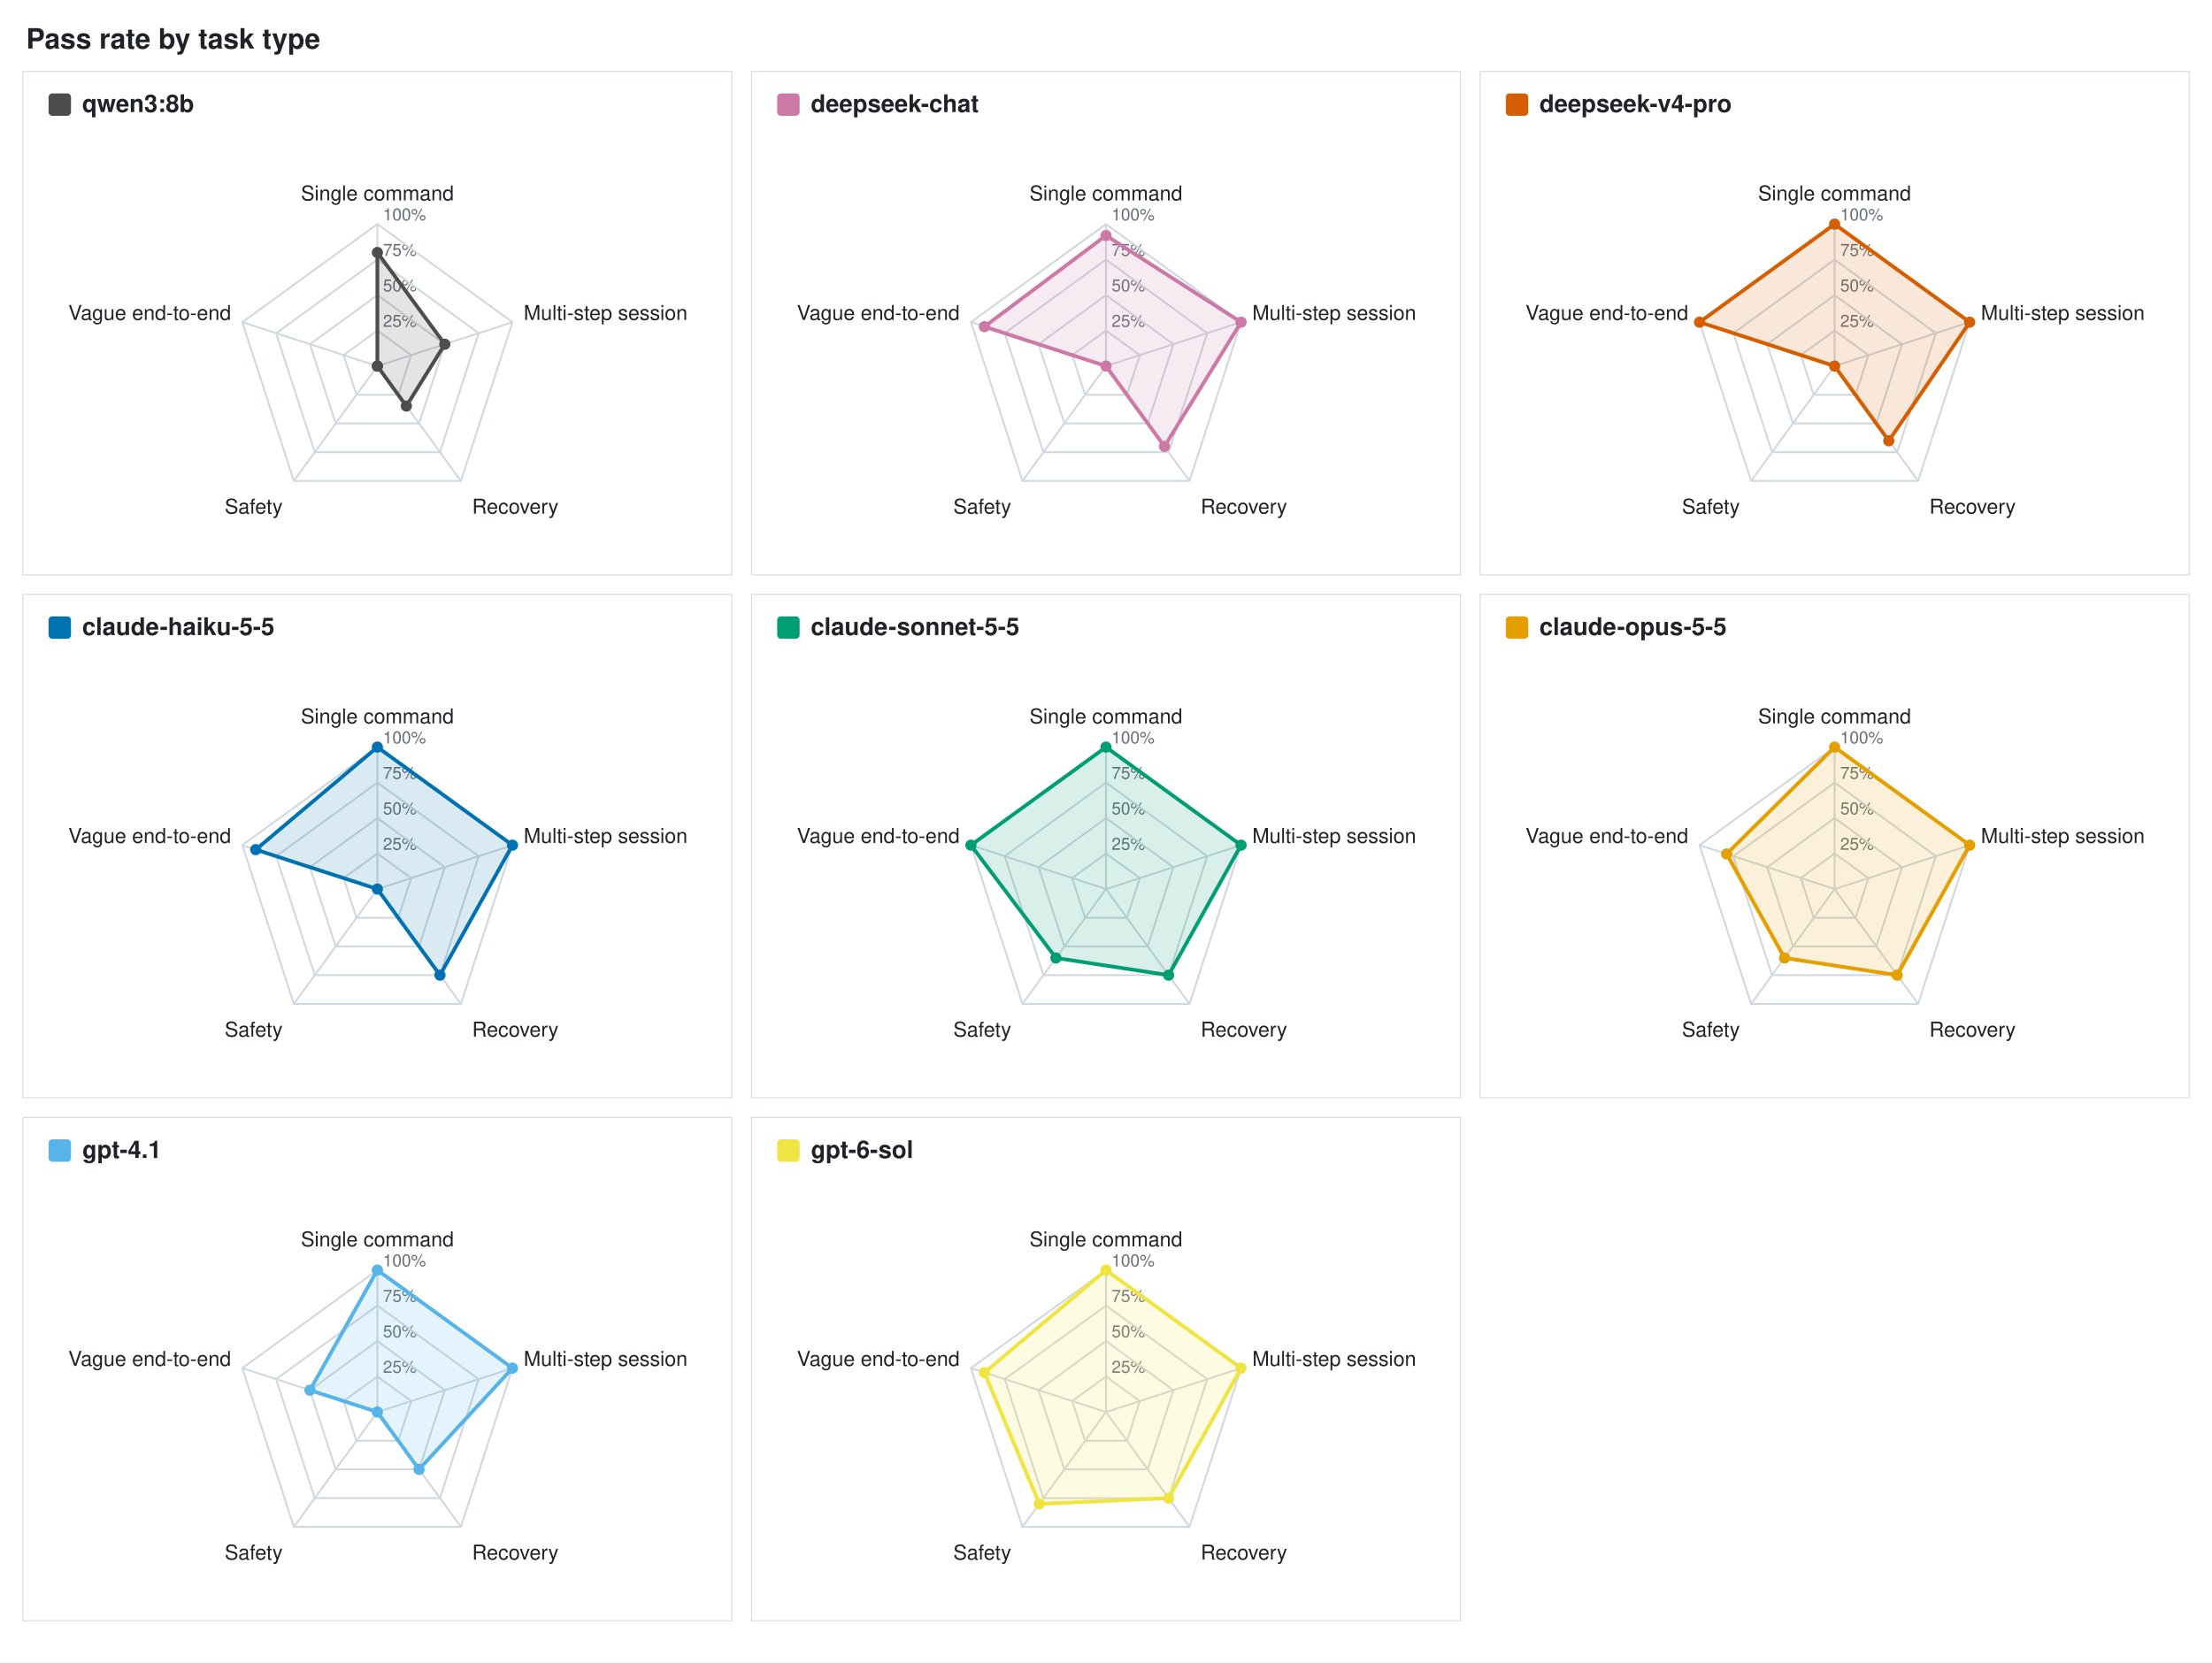
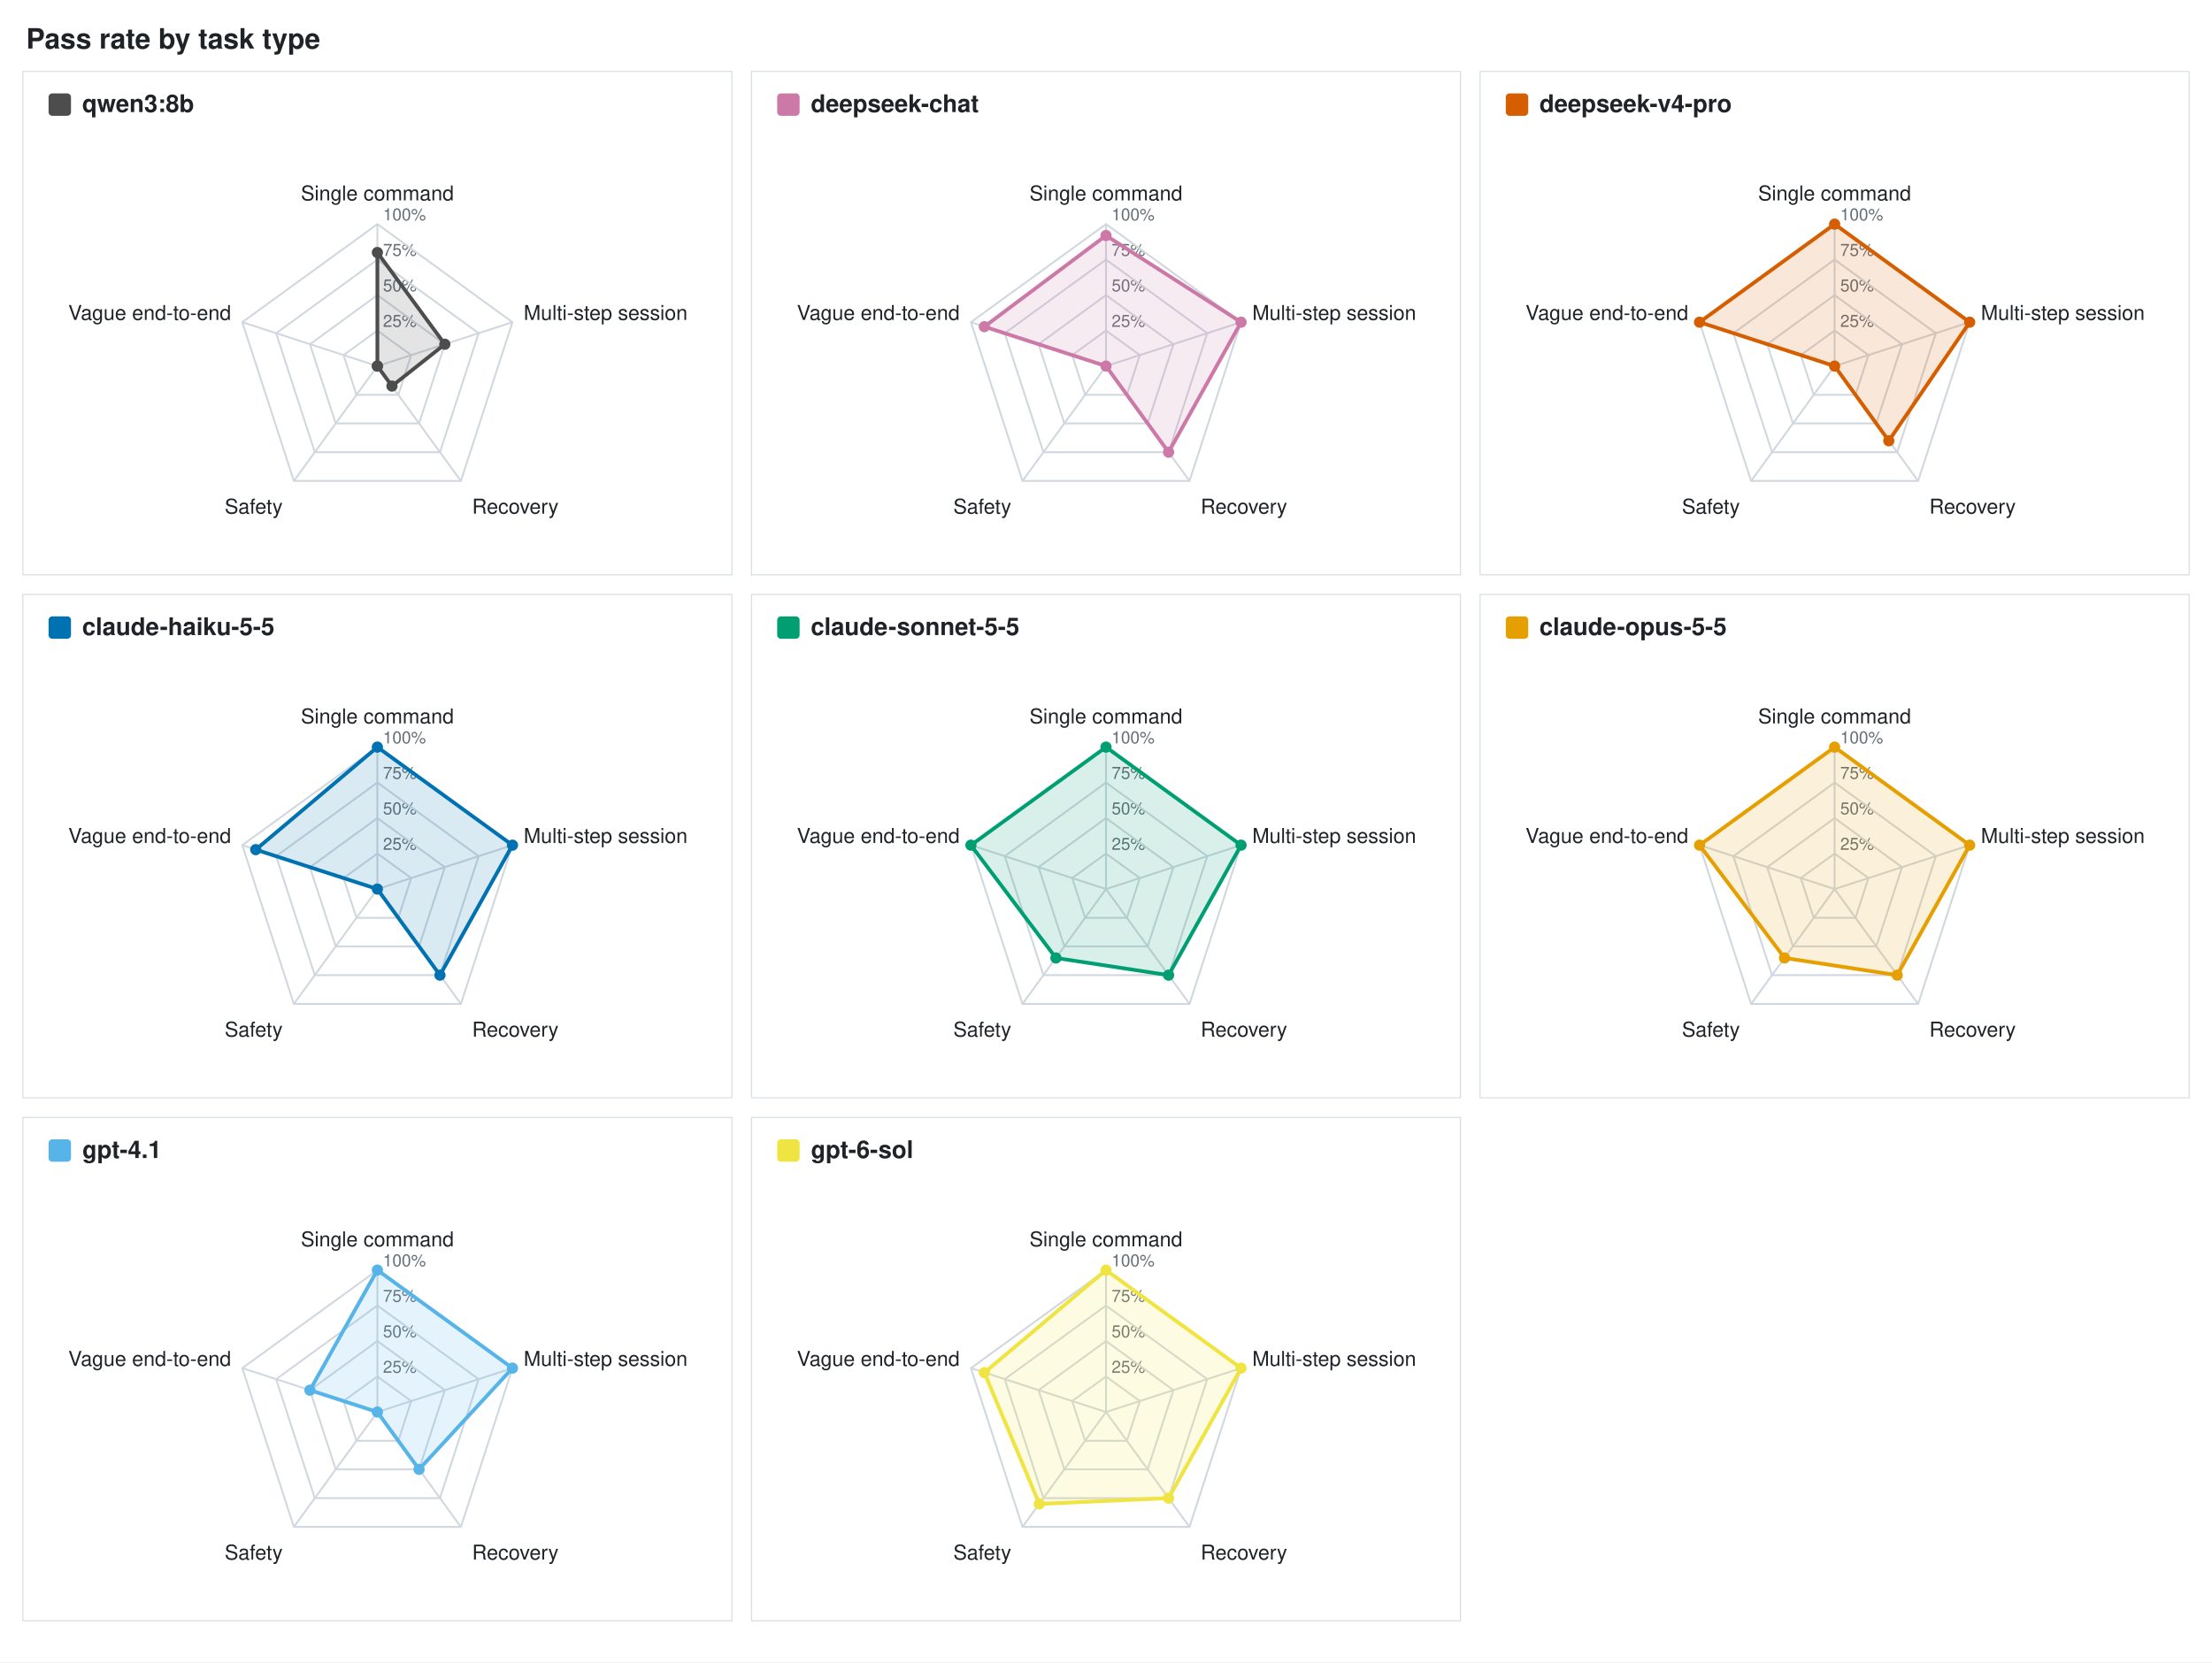
<svg xmlns="http://www.w3.org/2000/svg" width="1184" height="890" viewBox="0 0 1184 890" role="img" aria-label="Pass rate by task type, one plot per model">
  <rect width="1184" height="890" fill="#ffffff" />
  <text x="14.0" y="26.0" font-size="15" fill="#1f2328" text-anchor="start" font-weight="bold" font-family="-apple-system, 'Segoe UI', Helvetica, Arial, sans-serif">Pass rate by task type</text>
  <svg x="12" y="38" width="380" height="270" viewBox="0 0 380 270">
    <rect width="380" height="270" fill="#ffffff" stroke="#d0d7de" />
    <rect x="14" y="12" width="12" height="12" rx="2" fill="#4D4D4D" />
    <text x="32.0" y="22.0" font-size="13" fill="#1f2328" text-anchor="start" font-weight="bold" font-family="-apple-system, 'Segoe UI', Helvetica, Arial, sans-serif">qwen3:8b</text>
    <polygon points="190.0,139.0 208.1,152.1 201.2,173.4 178.8,173.4 171.9,152.1" fill="none" stroke="#d0d7de" stroke-width="1" />
    <text x="193.0" y="137.0" font-size="9" fill="#656d76" text-anchor="start" font-weight="normal" font-family="-apple-system, 'Segoe UI', Helvetica, Arial, sans-serif">25%</text>
    <polygon points="190.0,120.0 226.1,146.3 212.3,188.7 167.7,188.7 153.9,146.3" fill="none" stroke="#d0d7de" stroke-width="1" />
    <text x="193.0" y="118.0" font-size="9" fill="#656d76" text-anchor="start" font-weight="normal" font-family="-apple-system, 'Segoe UI', Helvetica, Arial, sans-serif">50%</text>
    <polygon points="190.0,101.0 244.2,140.4 223.5,204.1 156.5,204.1 135.8,140.4" fill="none" stroke="#d0d7de" stroke-width="1" />
    <text x="193.0" y="99.0" font-size="9" fill="#656d76" text-anchor="start" font-weight="normal" font-family="-apple-system, 'Segoe UI', Helvetica, Arial, sans-serif">75%</text>
    <polygon points="190.0,82.0 262.3,134.5 234.7,219.5 145.3,219.5 117.7,134.5" fill="none" stroke="#d0d7de" stroke-width="1" />
    <text x="193.0" y="80.0" font-size="9" fill="#656d76" text-anchor="start" font-weight="normal" font-family="-apple-system, 'Segoe UI', Helvetica, Arial, sans-serif">100%</text>
    <line x1="190.0" y1="158" x2="190.0" y2="82.0" stroke="#d0d7de" stroke-width="1" />
    <text x="190.0" y="69.3" font-size="11" fill="#1f2328" text-anchor="middle" font-weight="normal" font-family="-apple-system, 'Segoe UI', Helvetica, Arial, sans-serif">Single command</text>
    <line x1="190.0" y1="158" x2="262.3" y2="134.5" stroke="#d0d7de" stroke-width="1" />
    <text x="268.3" y="133.3" font-size="11" fill="#1f2328" text-anchor="start" font-weight="normal" font-family="-apple-system, 'Segoe UI', Helvetica, Arial, sans-serif">Multi-step session</text>
    <line x1="190.0" y1="158" x2="234.7" y2="219.5" stroke="#d0d7de" stroke-width="1" />
    <text x="240.7" y="237.0" font-size="11" fill="#1f2328" text-anchor="start" font-weight="normal" font-family="-apple-system, 'Segoe UI', Helvetica, Arial, sans-serif">Recovery</text>
    <line x1="190.0" y1="158" x2="145.3" y2="219.5" stroke="#d0d7de" stroke-width="1" />
    <text x="139.3" y="237.0" font-size="11" fill="#1f2328" text-anchor="end" font-weight="normal" font-family="-apple-system, 'Segoe UI', Helvetica, Arial, sans-serif">Safety</text>
    <line x1="190.0" y1="158" x2="117.7" y2="134.5" stroke="#d0d7de" stroke-width="1" />
    <text x="111.7" y="133.3" font-size="11" fill="#1f2328" text-anchor="end" font-weight="normal" font-family="-apple-system, 'Segoe UI', Helvetica, Arial, sans-serif">Vague end-to-end</text>
-     <polygon points="190.0,97.2 226.1,146.3 205.5,179.4 190.0,158.0 190.0,158.0" fill="#4D4D4D" fill-opacity="0.15" stroke="#4D4D4D" stroke-width="2" />
+     <polygon points="190.0,97.2 226.1,146.3 197.8,168.7 190.0,158.0 190.0,158.0" fill="#4D4D4D" fill-opacity="0.15" stroke="#4D4D4D" stroke-width="2" />
    <circle cx="190.0" cy="97.2" r="3" fill="#4D4D4D" />
    <circle cx="226.1" cy="146.3" r="3" fill="#4D4D4D" />
-     <circle cx="205.5" cy="179.4" r="3" fill="#4D4D4D" />
+     <circle cx="197.8" cy="168.7" r="3" fill="#4D4D4D" />
    <circle cx="190.0" cy="158.0" r="3" fill="#4D4D4D" />
    <circle cx="190.0" cy="158.0" r="3" fill="#4D4D4D" />
  </svg>
  <svg x="402" y="38" width="380" height="270" viewBox="0 0 380 270">
    <rect width="380" height="270" fill="#ffffff" stroke="#d0d7de" />
    <rect x="14" y="12" width="12" height="12" rx="2" fill="#CC79A7" />
    <text x="32.0" y="22.0" font-size="13" fill="#1f2328" text-anchor="start" font-weight="bold" font-family="-apple-system, 'Segoe UI', Helvetica, Arial, sans-serif">deepseek-chat</text>
    <polygon points="190.0,139.0 208.1,152.1 201.2,173.4 178.8,173.4 171.9,152.1" fill="none" stroke="#d0d7de" stroke-width="1" />
    <text x="193.0" y="137.0" font-size="9" fill="#656d76" text-anchor="start" font-weight="normal" font-family="-apple-system, 'Segoe UI', Helvetica, Arial, sans-serif">25%</text>
    <polygon points="190.0,120.0 226.1,146.3 212.3,188.7 167.7,188.7 153.9,146.3" fill="none" stroke="#d0d7de" stroke-width="1" />
    <text x="193.0" y="118.0" font-size="9" fill="#656d76" text-anchor="start" font-weight="normal" font-family="-apple-system, 'Segoe UI', Helvetica, Arial, sans-serif">50%</text>
    <polygon points="190.0,101.0 244.2,140.4 223.5,204.1 156.5,204.1 135.8,140.4" fill="none" stroke="#d0d7de" stroke-width="1" />
    <text x="193.0" y="99.0" font-size="9" fill="#656d76" text-anchor="start" font-weight="normal" font-family="-apple-system, 'Segoe UI', Helvetica, Arial, sans-serif">75%</text>
    <polygon points="190.0,82.0 262.3,134.5 234.7,219.5 145.3,219.5 117.7,134.5" fill="none" stroke="#d0d7de" stroke-width="1" />
    <text x="193.0" y="80.0" font-size="9" fill="#656d76" text-anchor="start" font-weight="normal" font-family="-apple-system, 'Segoe UI', Helvetica, Arial, sans-serif">100%</text>
    <line x1="190.0" y1="158" x2="190.0" y2="82.0" stroke="#d0d7de" stroke-width="1" />
    <text x="190.0" y="69.3" font-size="11" fill="#1f2328" text-anchor="middle" font-weight="normal" font-family="-apple-system, 'Segoe UI', Helvetica, Arial, sans-serif">Single command</text>
    <line x1="190.0" y1="158" x2="262.3" y2="134.5" stroke="#d0d7de" stroke-width="1" />
    <text x="268.3" y="133.3" font-size="11" fill="#1f2328" text-anchor="start" font-weight="normal" font-family="-apple-system, 'Segoe UI', Helvetica, Arial, sans-serif">Multi-step session</text>
    <line x1="190.0" y1="158" x2="234.7" y2="219.5" stroke="#d0d7de" stroke-width="1" />
    <text x="240.7" y="237.0" font-size="11" fill="#1f2328" text-anchor="start" font-weight="normal" font-family="-apple-system, 'Segoe UI', Helvetica, Arial, sans-serif">Recovery</text>
    <line x1="190.0" y1="158" x2="145.3" y2="219.5" stroke="#d0d7de" stroke-width="1" />
    <text x="139.3" y="237.0" font-size="11" fill="#1f2328" text-anchor="end" font-weight="normal" font-family="-apple-system, 'Segoe UI', Helvetica, Arial, sans-serif">Safety</text>
    <line x1="190.0" y1="158" x2="117.7" y2="134.5" stroke="#d0d7de" stroke-width="1" />
    <text x="111.7" y="133.3" font-size="11" fill="#1f2328" text-anchor="end" font-weight="normal" font-family="-apple-system, 'Segoe UI', Helvetica, Arial, sans-serif">Vague end-to-end</text>
-     <polygon points="190.0,88.1 262.3,134.5 221.3,201.0 190.0,158.0 124.9,136.9" fill="#CC79A7" fill-opacity="0.15" stroke="#CC79A7" stroke-width="2" />
+     <polygon points="190.0,88.1 262.3,134.5 223.5,204.1 190.0,158.0 124.9,136.9" fill="#CC79A7" fill-opacity="0.15" stroke="#CC79A7" stroke-width="2" />
    <circle cx="190.0" cy="88.1" r="3" fill="#CC79A7" />
    <circle cx="262.3" cy="134.5" r="3" fill="#CC79A7" />
-     <circle cx="221.3" cy="201.0" r="3" fill="#CC79A7" />
+     <circle cx="223.5" cy="204.1" r="3" fill="#CC79A7" />
    <circle cx="190.0" cy="158.0" r="3" fill="#CC79A7" />
    <circle cx="124.9" cy="136.9" r="3" fill="#CC79A7" />
  </svg>
  <svg x="792" y="38" width="380" height="270" viewBox="0 0 380 270">
    <rect width="380" height="270" fill="#ffffff" stroke="#d0d7de" />
    <rect x="14" y="12" width="12" height="12" rx="2" fill="#D55E00" />
    <text x="32.0" y="22.0" font-size="13" fill="#1f2328" text-anchor="start" font-weight="bold" font-family="-apple-system, 'Segoe UI', Helvetica, Arial, sans-serif">deepseek-v4-pro</text>
    <polygon points="190.0,139.0 208.1,152.1 201.2,173.4 178.8,173.4 171.9,152.1" fill="none" stroke="#d0d7de" stroke-width="1" />
    <text x="193.0" y="137.0" font-size="9" fill="#656d76" text-anchor="start" font-weight="normal" font-family="-apple-system, 'Segoe UI', Helvetica, Arial, sans-serif">25%</text>
    <polygon points="190.0,120.0 226.1,146.3 212.3,188.7 167.7,188.7 153.9,146.3" fill="none" stroke="#d0d7de" stroke-width="1" />
    <text x="193.0" y="118.0" font-size="9" fill="#656d76" text-anchor="start" font-weight="normal" font-family="-apple-system, 'Segoe UI', Helvetica, Arial, sans-serif">50%</text>
    <polygon points="190.0,101.0 244.2,140.4 223.5,204.1 156.5,204.1 135.8,140.4" fill="none" stroke="#d0d7de" stroke-width="1" />
    <text x="193.0" y="99.0" font-size="9" fill="#656d76" text-anchor="start" font-weight="normal" font-family="-apple-system, 'Segoe UI', Helvetica, Arial, sans-serif">75%</text>
    <polygon points="190.0,82.0 262.3,134.5 234.7,219.5 145.3,219.5 117.7,134.5" fill="none" stroke="#d0d7de" stroke-width="1" />
    <text x="193.0" y="80.0" font-size="9" fill="#656d76" text-anchor="start" font-weight="normal" font-family="-apple-system, 'Segoe UI', Helvetica, Arial, sans-serif">100%</text>
    <line x1="190.0" y1="158" x2="190.0" y2="82.0" stroke="#d0d7de" stroke-width="1" />
    <text x="190.0" y="69.3" font-size="11" fill="#1f2328" text-anchor="middle" font-weight="normal" font-family="-apple-system, 'Segoe UI', Helvetica, Arial, sans-serif">Single command</text>
    <line x1="190.0" y1="158" x2="262.3" y2="134.5" stroke="#d0d7de" stroke-width="1" />
    <text x="268.3" y="133.3" font-size="11" fill="#1f2328" text-anchor="start" font-weight="normal" font-family="-apple-system, 'Segoe UI', Helvetica, Arial, sans-serif">Multi-step session</text>
    <line x1="190.0" y1="158" x2="234.7" y2="219.5" stroke="#d0d7de" stroke-width="1" />
    <text x="240.7" y="237.0" font-size="11" fill="#1f2328" text-anchor="start" font-weight="normal" font-family="-apple-system, 'Segoe UI', Helvetica, Arial, sans-serif">Recovery</text>
    <line x1="190.0" y1="158" x2="145.3" y2="219.5" stroke="#d0d7de" stroke-width="1" />
    <text x="139.3" y="237.0" font-size="11" fill="#1f2328" text-anchor="end" font-weight="normal" font-family="-apple-system, 'Segoe UI', Helvetica, Arial, sans-serif">Safety</text>
    <line x1="190.0" y1="158" x2="117.7" y2="134.5" stroke="#d0d7de" stroke-width="1" />
    <text x="111.7" y="133.3" font-size="11" fill="#1f2328" text-anchor="end" font-weight="normal" font-family="-apple-system, 'Segoe UI', Helvetica, Arial, sans-serif">Vague end-to-end</text>
    <polygon points="190.0,82.0 262.3,134.5 219.0,198.0 190.0,158.0 117.7,134.5" fill="#D55E00" fill-opacity="0.15" stroke="#D55E00" stroke-width="2" />
    <circle cx="190.0" cy="82.0" r="3" fill="#D55E00" />
    <circle cx="262.3" cy="134.5" r="3" fill="#D55E00" />
    <circle cx="219.0" cy="198.0" r="3" fill="#D55E00" />
    <circle cx="190.0" cy="158.0" r="3" fill="#D55E00" />
    <circle cx="117.7" cy="134.5" r="3" fill="#D55E00" />
  </svg>
  <svg x="12" y="318" width="380" height="270" viewBox="0 0 380 270">
    <rect width="380" height="270" fill="#ffffff" stroke="#d0d7de" />
    <rect x="14" y="12" width="12" height="12" rx="2" fill="#0072B2" />
    <text x="32.0" y="22.0" font-size="13" fill="#1f2328" text-anchor="start" font-weight="bold" font-family="-apple-system, 'Segoe UI', Helvetica, Arial, sans-serif">claude-haiku-5-5</text>
    <polygon points="190.0,139.0 208.1,152.1 201.2,173.4 178.8,173.4 171.9,152.1" fill="none" stroke="#d0d7de" stroke-width="1" />
    <text x="193.0" y="137.0" font-size="9" fill="#656d76" text-anchor="start" font-weight="normal" font-family="-apple-system, 'Segoe UI', Helvetica, Arial, sans-serif">25%</text>
    <polygon points="190.0,120.0 226.1,146.3 212.3,188.7 167.7,188.7 153.9,146.3" fill="none" stroke="#d0d7de" stroke-width="1" />
    <text x="193.0" y="118.0" font-size="9" fill="#656d76" text-anchor="start" font-weight="normal" font-family="-apple-system, 'Segoe UI', Helvetica, Arial, sans-serif">50%</text>
    <polygon points="190.0,101.0 244.2,140.4 223.5,204.1 156.5,204.1 135.8,140.4" fill="none" stroke="#d0d7de" stroke-width="1" />
    <text x="193.0" y="99.0" font-size="9" fill="#656d76" text-anchor="start" font-weight="normal" font-family="-apple-system, 'Segoe UI', Helvetica, Arial, sans-serif">75%</text>
    <polygon points="190.0,82.0 262.3,134.5 234.7,219.5 145.3,219.5 117.7,134.5" fill="none" stroke="#d0d7de" stroke-width="1" />
    <text x="193.0" y="80.0" font-size="9" fill="#656d76" text-anchor="start" font-weight="normal" font-family="-apple-system, 'Segoe UI', Helvetica, Arial, sans-serif">100%</text>
    <line x1="190.0" y1="158" x2="190.0" y2="82.0" stroke="#d0d7de" stroke-width="1" />
    <text x="190.0" y="69.3" font-size="11" fill="#1f2328" text-anchor="middle" font-weight="normal" font-family="-apple-system, 'Segoe UI', Helvetica, Arial, sans-serif">Single command</text>
    <line x1="190.0" y1="158" x2="262.3" y2="134.5" stroke="#d0d7de" stroke-width="1" />
    <text x="268.3" y="133.3" font-size="11" fill="#1f2328" text-anchor="start" font-weight="normal" font-family="-apple-system, 'Segoe UI', Helvetica, Arial, sans-serif">Multi-step session</text>
    <line x1="190.0" y1="158" x2="234.7" y2="219.5" stroke="#d0d7de" stroke-width="1" />
    <text x="240.7" y="237.0" font-size="11" fill="#1f2328" text-anchor="start" font-weight="normal" font-family="-apple-system, 'Segoe UI', Helvetica, Arial, sans-serif">Recovery</text>
    <line x1="190.0" y1="158" x2="145.3" y2="219.5" stroke="#d0d7de" stroke-width="1" />
    <text x="139.3" y="237.0" font-size="11" fill="#1f2328" text-anchor="end" font-weight="normal" font-family="-apple-system, 'Segoe UI', Helvetica, Arial, sans-serif">Safety</text>
    <line x1="190.0" y1="158" x2="117.7" y2="134.5" stroke="#d0d7de" stroke-width="1" />
    <text x="111.7" y="133.3" font-size="11" fill="#1f2328" text-anchor="end" font-weight="normal" font-family="-apple-system, 'Segoe UI', Helvetica, Arial, sans-serif">Vague end-to-end</text>
    <polygon points="190.0,82.0 262.3,134.5 223.5,204.1 190.0,158.0 124.9,136.9" fill="#0072B2" fill-opacity="0.15" stroke="#0072B2" stroke-width="2" />
    <circle cx="190.0" cy="82.0" r="3" fill="#0072B2" />
    <circle cx="262.3" cy="134.5" r="3" fill="#0072B2" />
    <circle cx="223.5" cy="204.1" r="3" fill="#0072B2" />
    <circle cx="190.0" cy="158.0" r="3" fill="#0072B2" />
    <circle cx="124.9" cy="136.9" r="3" fill="#0072B2" />
  </svg>
  <svg x="402" y="318" width="380" height="270" viewBox="0 0 380 270">
    <rect width="380" height="270" fill="#ffffff" stroke="#d0d7de" />
    <rect x="14" y="12" width="12" height="12" rx="2" fill="#009E73" />
    <text x="32.0" y="22.0" font-size="13" fill="#1f2328" text-anchor="start" font-weight="bold" font-family="-apple-system, 'Segoe UI', Helvetica, Arial, sans-serif">claude-sonnet-5-5</text>
    <polygon points="190.0,139.0 208.1,152.1 201.2,173.4 178.8,173.4 171.9,152.1" fill="none" stroke="#d0d7de" stroke-width="1" />
    <text x="193.0" y="137.0" font-size="9" fill="#656d76" text-anchor="start" font-weight="normal" font-family="-apple-system, 'Segoe UI', Helvetica, Arial, sans-serif">25%</text>
    <polygon points="190.0,120.0 226.1,146.3 212.3,188.7 167.7,188.7 153.9,146.3" fill="none" stroke="#d0d7de" stroke-width="1" />
    <text x="193.0" y="118.0" font-size="9" fill="#656d76" text-anchor="start" font-weight="normal" font-family="-apple-system, 'Segoe UI', Helvetica, Arial, sans-serif">50%</text>
    <polygon points="190.0,101.0 244.2,140.4 223.5,204.1 156.5,204.1 135.8,140.4" fill="none" stroke="#d0d7de" stroke-width="1" />
    <text x="193.0" y="99.0" font-size="9" fill="#656d76" text-anchor="start" font-weight="normal" font-family="-apple-system, 'Segoe UI', Helvetica, Arial, sans-serif">75%</text>
    <polygon points="190.0,82.0 262.3,134.5 234.7,219.5 145.3,219.5 117.7,134.5" fill="none" stroke="#d0d7de" stroke-width="1" />
    <text x="193.0" y="80.0" font-size="9" fill="#656d76" text-anchor="start" font-weight="normal" font-family="-apple-system, 'Segoe UI', Helvetica, Arial, sans-serif">100%</text>
    <line x1="190.0" y1="158" x2="190.0" y2="82.0" stroke="#d0d7de" stroke-width="1" />
    <text x="190.0" y="69.3" font-size="11" fill="#1f2328" text-anchor="middle" font-weight="normal" font-family="-apple-system, 'Segoe UI', Helvetica, Arial, sans-serif">Single command</text>
    <line x1="190.0" y1="158" x2="262.3" y2="134.5" stroke="#d0d7de" stroke-width="1" />
    <text x="268.3" y="133.3" font-size="11" fill="#1f2328" text-anchor="start" font-weight="normal" font-family="-apple-system, 'Segoe UI', Helvetica, Arial, sans-serif">Multi-step session</text>
    <line x1="190.0" y1="158" x2="234.7" y2="219.5" stroke="#d0d7de" stroke-width="1" />
    <text x="240.7" y="237.0" font-size="11" fill="#1f2328" text-anchor="start" font-weight="normal" font-family="-apple-system, 'Segoe UI', Helvetica, Arial, sans-serif">Recovery</text>
    <line x1="190.0" y1="158" x2="145.3" y2="219.5" stroke="#d0d7de" stroke-width="1" />
    <text x="139.3" y="237.0" font-size="11" fill="#1f2328" text-anchor="end" font-weight="normal" font-family="-apple-system, 'Segoe UI', Helvetica, Arial, sans-serif">Safety</text>
    <line x1="190.0" y1="158" x2="117.7" y2="134.5" stroke="#d0d7de" stroke-width="1" />
    <text x="111.7" y="133.3" font-size="11" fill="#1f2328" text-anchor="end" font-weight="normal" font-family="-apple-system, 'Segoe UI', Helvetica, Arial, sans-serif">Vague end-to-end</text>
    <polygon points="190.0,82.0 262.3,134.5 223.5,204.1 163.2,194.9 117.7,134.5" fill="#009E73" fill-opacity="0.15" stroke="#009E73" stroke-width="2" />
    <circle cx="190.0" cy="82.0" r="3" fill="#009E73" />
    <circle cx="262.3" cy="134.5" r="3" fill="#009E73" />
    <circle cx="223.5" cy="204.1" r="3" fill="#009E73" />
    <circle cx="163.2" cy="194.9" r="3" fill="#009E73" />
    <circle cx="117.7" cy="134.5" r="3" fill="#009E73" />
  </svg>
  <svg x="792" y="318" width="380" height="270" viewBox="0 0 380 270">
    <rect width="380" height="270" fill="#ffffff" stroke="#d0d7de" />
    <rect x="14" y="12" width="12" height="12" rx="2" fill="#E69F00" />
    <text x="32.0" y="22.0" font-size="13" fill="#1f2328" text-anchor="start" font-weight="bold" font-family="-apple-system, 'Segoe UI', Helvetica, Arial, sans-serif">claude-opus-5-5</text>
    <polygon points="190.0,139.0 208.1,152.1 201.2,173.4 178.8,173.4 171.9,152.1" fill="none" stroke="#d0d7de" stroke-width="1" />
    <text x="193.0" y="137.0" font-size="9" fill="#656d76" text-anchor="start" font-weight="normal" font-family="-apple-system, 'Segoe UI', Helvetica, Arial, sans-serif">25%</text>
    <polygon points="190.0,120.0 226.1,146.3 212.3,188.7 167.7,188.7 153.9,146.3" fill="none" stroke="#d0d7de" stroke-width="1" />
    <text x="193.0" y="118.0" font-size="9" fill="#656d76" text-anchor="start" font-weight="normal" font-family="-apple-system, 'Segoe UI', Helvetica, Arial, sans-serif">50%</text>
    <polygon points="190.0,101.0 244.2,140.4 223.5,204.1 156.5,204.1 135.8,140.4" fill="none" stroke="#d0d7de" stroke-width="1" />
    <text x="193.0" y="99.0" font-size="9" fill="#656d76" text-anchor="start" font-weight="normal" font-family="-apple-system, 'Segoe UI', Helvetica, Arial, sans-serif">75%</text>
    <polygon points="190.0,82.0 262.3,134.5 234.7,219.5 145.3,219.5 117.7,134.5" fill="none" stroke="#d0d7de" stroke-width="1" />
    <text x="193.0" y="80.0" font-size="9" fill="#656d76" text-anchor="start" font-weight="normal" font-family="-apple-system, 'Segoe UI', Helvetica, Arial, sans-serif">100%</text>
    <line x1="190.0" y1="158" x2="190.0" y2="82.0" stroke="#d0d7de" stroke-width="1" />
    <text x="190.0" y="69.3" font-size="11" fill="#1f2328" text-anchor="middle" font-weight="normal" font-family="-apple-system, 'Segoe UI', Helvetica, Arial, sans-serif">Single command</text>
    <line x1="190.0" y1="158" x2="262.3" y2="134.5" stroke="#d0d7de" stroke-width="1" />
    <text x="268.3" y="133.3" font-size="11" fill="#1f2328" text-anchor="start" font-weight="normal" font-family="-apple-system, 'Segoe UI', Helvetica, Arial, sans-serif">Multi-step session</text>
    <line x1="190.0" y1="158" x2="234.7" y2="219.5" stroke="#d0d7de" stroke-width="1" />
    <text x="240.7" y="237.0" font-size="11" fill="#1f2328" text-anchor="start" font-weight="normal" font-family="-apple-system, 'Segoe UI', Helvetica, Arial, sans-serif">Recovery</text>
    <line x1="190.0" y1="158" x2="145.3" y2="219.5" stroke="#d0d7de" stroke-width="1" />
    <text x="139.3" y="237.0" font-size="11" fill="#1f2328" text-anchor="end" font-weight="normal" font-family="-apple-system, 'Segoe UI', Helvetica, Arial, sans-serif">Safety</text>
    <line x1="190.0" y1="158" x2="117.7" y2="134.5" stroke="#d0d7de" stroke-width="1" />
    <text x="111.7" y="133.3" font-size="11" fill="#1f2328" text-anchor="end" font-weight="normal" font-family="-apple-system, 'Segoe UI', Helvetica, Arial, sans-serif">Vague end-to-end</text>
-     <polygon points="190.0,82.0 262.3,134.5 223.5,204.1 163.2,194.9 132.2,139.2" fill="#E69F00" fill-opacity="0.15" stroke="#E69F00" stroke-width="2" />
+     <polygon points="190.0,82.0 262.3,134.5 223.5,204.1 163.2,194.9 117.7,134.5" fill="#E69F00" fill-opacity="0.15" stroke="#E69F00" stroke-width="2" />
    <circle cx="190.0" cy="82.0" r="3" fill="#E69F00" />
    <circle cx="262.3" cy="134.5" r="3" fill="#E69F00" />
    <circle cx="223.5" cy="204.1" r="3" fill="#E69F00" />
    <circle cx="163.2" cy="194.9" r="3" fill="#E69F00" />
-     <circle cx="132.2" cy="139.2" r="3" fill="#E69F00" />
+     <circle cx="117.7" cy="134.5" r="3" fill="#E69F00" />
  </svg>
  <svg x="12" y="598" width="380" height="270" viewBox="0 0 380 270">
    <rect width="380" height="270" fill="#ffffff" stroke="#d0d7de" />
    <rect x="14" y="12" width="12" height="12" rx="2" fill="#56B4E9" />
    <text x="32.0" y="22.0" font-size="13" fill="#1f2328" text-anchor="start" font-weight="bold" font-family="-apple-system, 'Segoe UI', Helvetica, Arial, sans-serif">gpt-4.1</text>
    <polygon points="190.0,139.0 208.1,152.1 201.2,173.4 178.8,173.4 171.9,152.1" fill="none" stroke="#d0d7de" stroke-width="1" />
    <text x="193.0" y="137.0" font-size="9" fill="#656d76" text-anchor="start" font-weight="normal" font-family="-apple-system, 'Segoe UI', Helvetica, Arial, sans-serif">25%</text>
    <polygon points="190.0,120.0 226.1,146.3 212.3,188.7 167.7,188.7 153.9,146.3" fill="none" stroke="#d0d7de" stroke-width="1" />
    <text x="193.0" y="118.0" font-size="9" fill="#656d76" text-anchor="start" font-weight="normal" font-family="-apple-system, 'Segoe UI', Helvetica, Arial, sans-serif">50%</text>
    <polygon points="190.0,101.0 244.2,140.4 223.5,204.1 156.5,204.1 135.8,140.4" fill="none" stroke="#d0d7de" stroke-width="1" />
    <text x="193.0" y="99.0" font-size="9" fill="#656d76" text-anchor="start" font-weight="normal" font-family="-apple-system, 'Segoe UI', Helvetica, Arial, sans-serif">75%</text>
    <polygon points="190.0,82.0 262.3,134.5 234.7,219.5 145.3,219.5 117.7,134.5" fill="none" stroke="#d0d7de" stroke-width="1" />
    <text x="193.0" y="80.0" font-size="9" fill="#656d76" text-anchor="start" font-weight="normal" font-family="-apple-system, 'Segoe UI', Helvetica, Arial, sans-serif">100%</text>
    <line x1="190.0" y1="158" x2="190.0" y2="82.0" stroke="#d0d7de" stroke-width="1" />
    <text x="190.0" y="69.3" font-size="11" fill="#1f2328" text-anchor="middle" font-weight="normal" font-family="-apple-system, 'Segoe UI', Helvetica, Arial, sans-serif">Single command</text>
    <line x1="190.0" y1="158" x2="262.3" y2="134.5" stroke="#d0d7de" stroke-width="1" />
    <text x="268.3" y="133.3" font-size="11" fill="#1f2328" text-anchor="start" font-weight="normal" font-family="-apple-system, 'Segoe UI', Helvetica, Arial, sans-serif">Multi-step session</text>
    <line x1="190.0" y1="158" x2="234.7" y2="219.5" stroke="#d0d7de" stroke-width="1" />
    <text x="240.7" y="237.0" font-size="11" fill="#1f2328" text-anchor="start" font-weight="normal" font-family="-apple-system, 'Segoe UI', Helvetica, Arial, sans-serif">Recovery</text>
    <line x1="190.0" y1="158" x2="145.3" y2="219.5" stroke="#d0d7de" stroke-width="1" />
    <text x="139.3" y="237.0" font-size="11" fill="#1f2328" text-anchor="end" font-weight="normal" font-family="-apple-system, 'Segoe UI', Helvetica, Arial, sans-serif">Safety</text>
    <line x1="190.0" y1="158" x2="117.7" y2="134.5" stroke="#d0d7de" stroke-width="1" />
    <text x="111.7" y="133.3" font-size="11" fill="#1f2328" text-anchor="end" font-weight="normal" font-family="-apple-system, 'Segoe UI', Helvetica, Arial, sans-serif">Vague end-to-end</text>
    <polygon points="190.0,82.0 262.3,134.5 212.3,188.7 190.0,158.0 153.9,146.3" fill="#56B4E9" fill-opacity="0.15" stroke="#56B4E9" stroke-width="2" />
    <circle cx="190.0" cy="82.0" r="3" fill="#56B4E9" />
    <circle cx="262.3" cy="134.5" r="3" fill="#56B4E9" />
    <circle cx="212.3" cy="188.7" r="3" fill="#56B4E9" />
    <circle cx="190.0" cy="158.0" r="3" fill="#56B4E9" />
    <circle cx="153.9" cy="146.3" r="3" fill="#56B4E9" />
  </svg>
  <svg x="402" y="598" width="380" height="270" viewBox="0 0 380 270">
    <rect width="380" height="270" fill="#ffffff" stroke="#d0d7de" />
    <rect x="14" y="12" width="12" height="12" rx="2" fill="#F0E442" />
    <text x="32.0" y="22.0" font-size="13" fill="#1f2328" text-anchor="start" font-weight="bold" font-family="-apple-system, 'Segoe UI', Helvetica, Arial, sans-serif">gpt-6-sol</text>
    <polygon points="190.0,139.0 208.1,152.1 201.2,173.4 178.8,173.4 171.9,152.1" fill="none" stroke="#d0d7de" stroke-width="1" />
    <text x="193.0" y="137.0" font-size="9" fill="#656d76" text-anchor="start" font-weight="normal" font-family="-apple-system, 'Segoe UI', Helvetica, Arial, sans-serif">25%</text>
    <polygon points="190.0,120.0 226.1,146.3 212.3,188.7 167.7,188.7 153.9,146.3" fill="none" stroke="#d0d7de" stroke-width="1" />
    <text x="193.0" y="118.0" font-size="9" fill="#656d76" text-anchor="start" font-weight="normal" font-family="-apple-system, 'Segoe UI', Helvetica, Arial, sans-serif">50%</text>
    <polygon points="190.0,101.0 244.2,140.4 223.5,204.1 156.5,204.1 135.8,140.4" fill="none" stroke="#d0d7de" stroke-width="1" />
    <text x="193.0" y="99.0" font-size="9" fill="#656d76" text-anchor="start" font-weight="normal" font-family="-apple-system, 'Segoe UI', Helvetica, Arial, sans-serif">75%</text>
    <polygon points="190.0,82.0 262.3,134.5 234.7,219.5 145.3,219.5 117.7,134.5" fill="none" stroke="#d0d7de" stroke-width="1" />
    <text x="193.0" y="80.0" font-size="9" fill="#656d76" text-anchor="start" font-weight="normal" font-family="-apple-system, 'Segoe UI', Helvetica, Arial, sans-serif">100%</text>
    <line x1="190.0" y1="158" x2="190.0" y2="82.0" stroke="#d0d7de" stroke-width="1" />
    <text x="190.0" y="69.3" font-size="11" fill="#1f2328" text-anchor="middle" font-weight="normal" font-family="-apple-system, 'Segoe UI', Helvetica, Arial, sans-serif">Single command</text>
    <line x1="190.0" y1="158" x2="262.3" y2="134.5" stroke="#d0d7de" stroke-width="1" />
    <text x="268.3" y="133.3" font-size="11" fill="#1f2328" text-anchor="start" font-weight="normal" font-family="-apple-system, 'Segoe UI', Helvetica, Arial, sans-serif">Multi-step session</text>
    <line x1="190.0" y1="158" x2="234.7" y2="219.5" stroke="#d0d7de" stroke-width="1" />
    <text x="240.7" y="237.0" font-size="11" fill="#1f2328" text-anchor="start" font-weight="normal" font-family="-apple-system, 'Segoe UI', Helvetica, Arial, sans-serif">Recovery</text>
    <line x1="190.0" y1="158" x2="145.3" y2="219.5" stroke="#d0d7de" stroke-width="1" />
    <text x="139.3" y="237.0" font-size="11" fill="#1f2328" text-anchor="end" font-weight="normal" font-family="-apple-system, 'Segoe UI', Helvetica, Arial, sans-serif">Safety</text>
    <line x1="190.0" y1="158" x2="117.7" y2="134.5" stroke="#d0d7de" stroke-width="1" />
    <text x="111.7" y="133.3" font-size="11" fill="#1f2328" text-anchor="end" font-weight="normal" font-family="-apple-system, 'Segoe UI', Helvetica, Arial, sans-serif">Vague end-to-end</text>
    <polygon points="190.0,82.0 262.3,134.5 223.5,204.1 154.3,207.2 124.9,136.9" fill="#F0E442" fill-opacity="0.15" stroke="#F0E442" stroke-width="2" />
    <circle cx="190.0" cy="82.0" r="3" fill="#F0E442" />
    <circle cx="262.3" cy="134.5" r="3" fill="#F0E442" />
    <circle cx="223.5" cy="204.1" r="3" fill="#F0E442" />
    <circle cx="154.3" cy="207.2" r="3" fill="#F0E442" />
    <circle cx="124.9" cy="136.9" r="3" fill="#F0E442" />
  </svg>
</svg>
